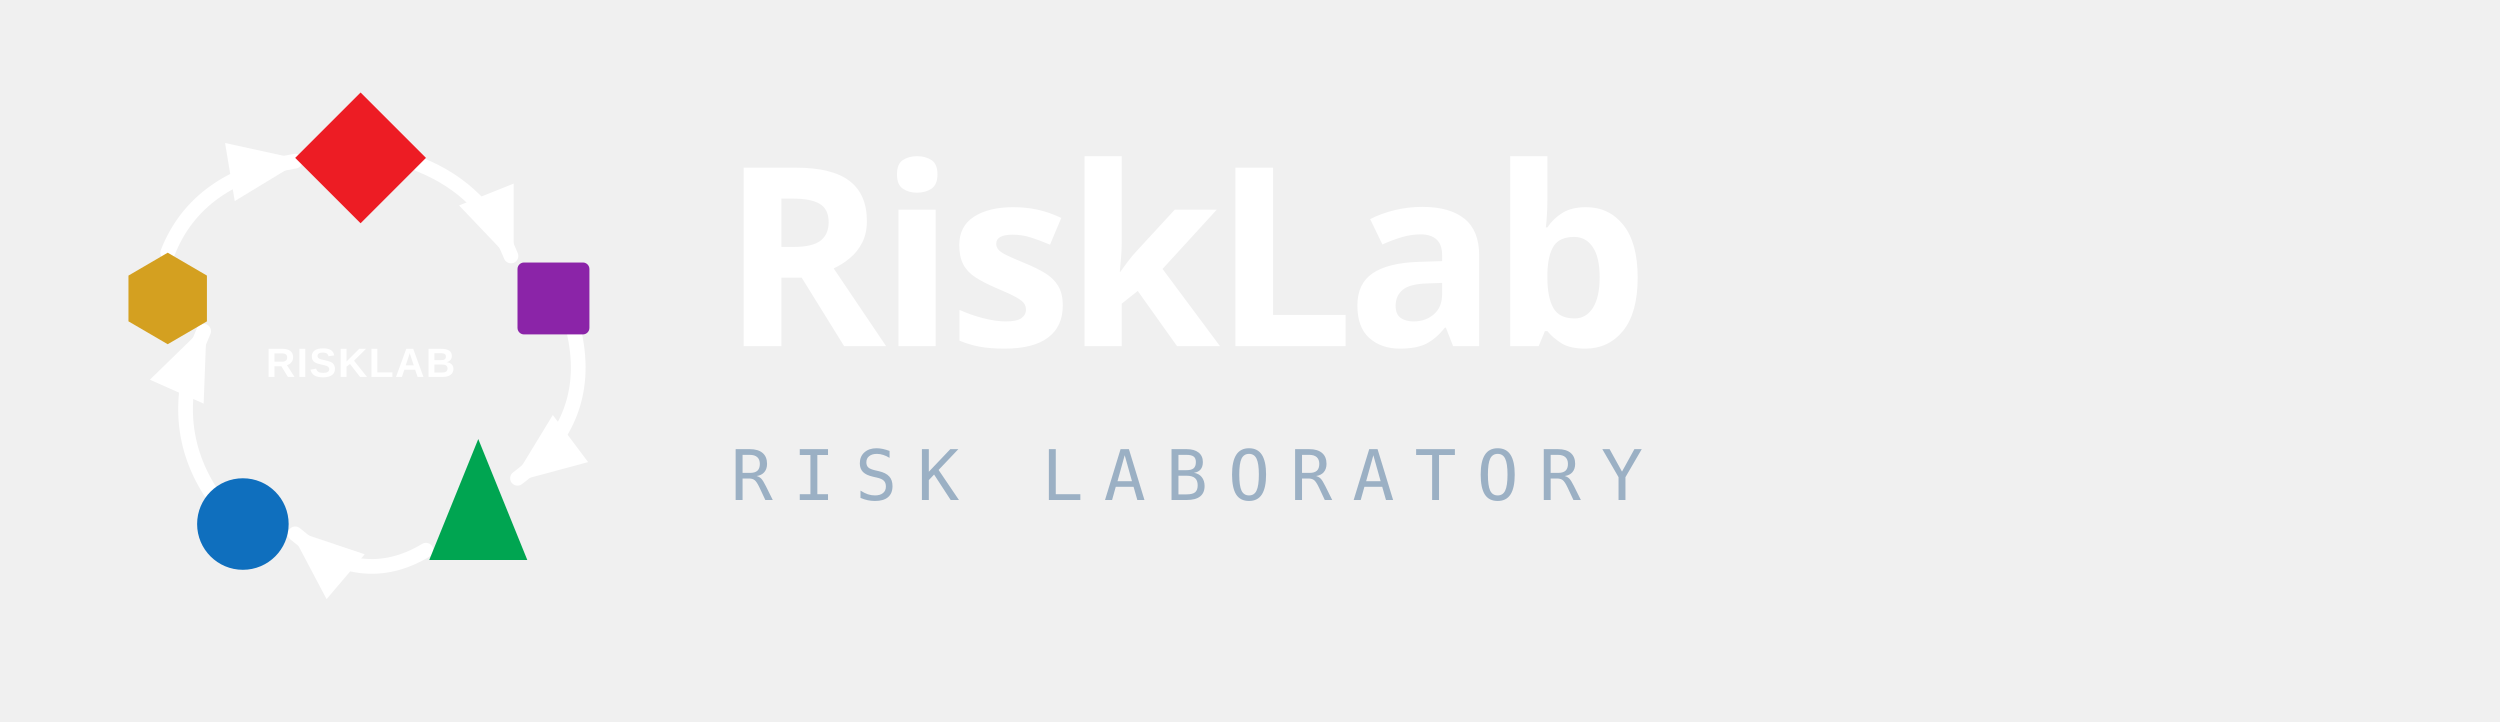
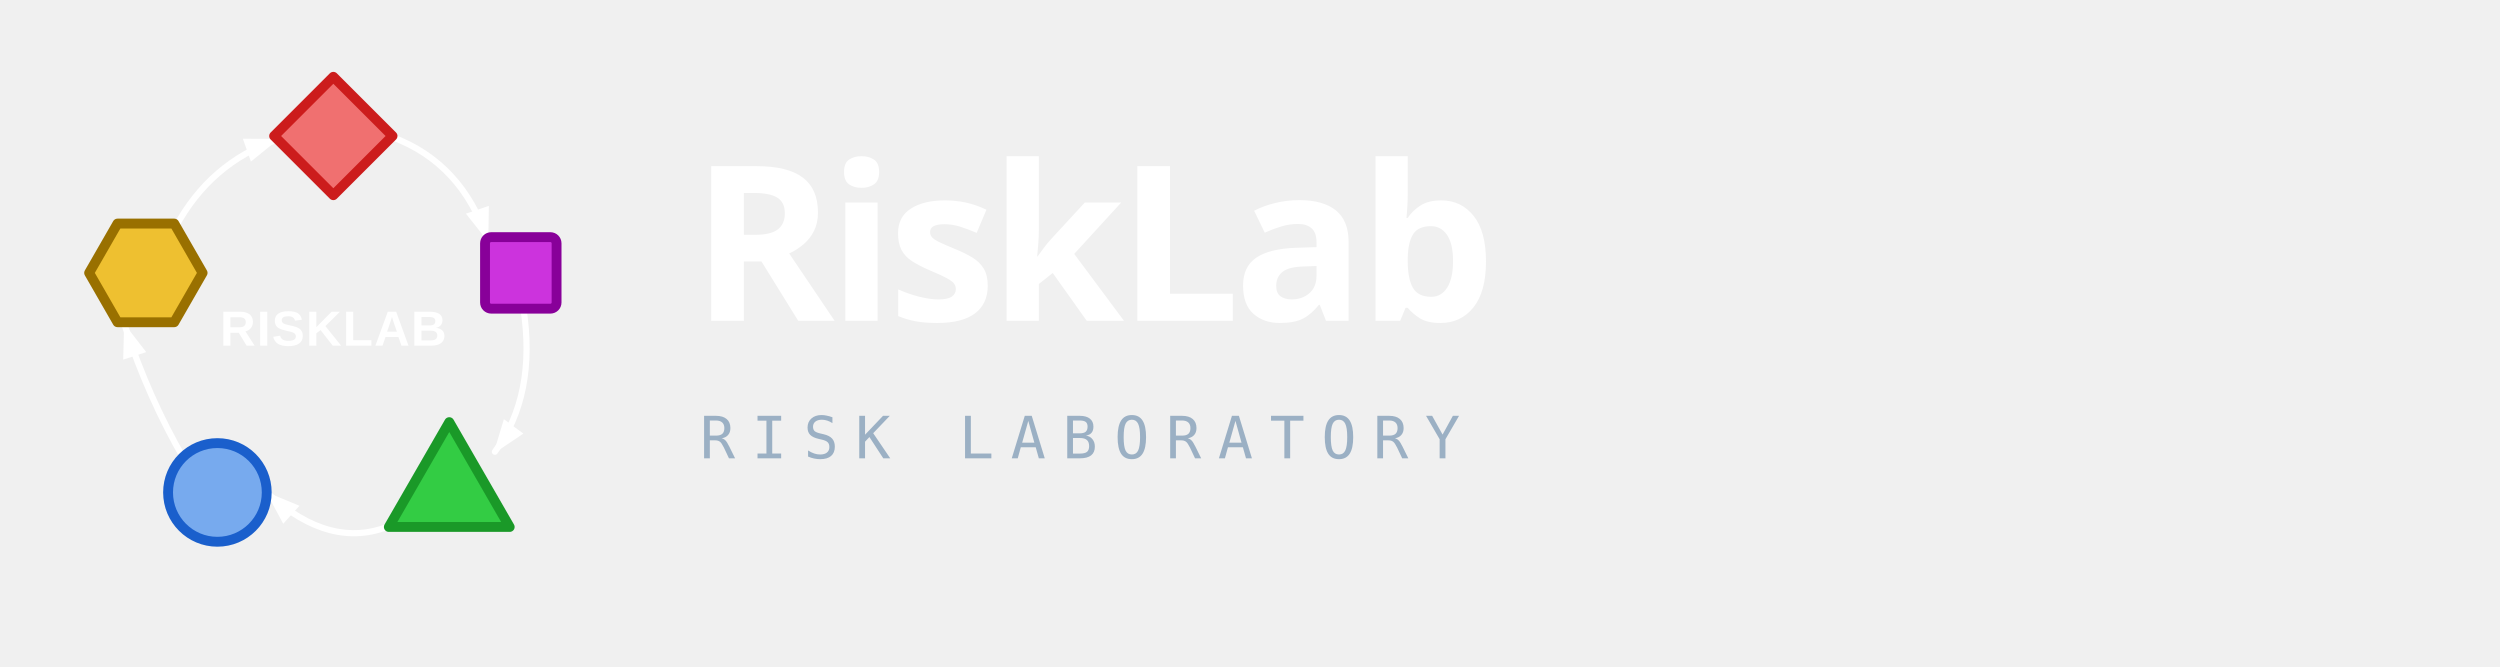
- <svg xmlns="http://www.w3.org/2000/svg" viewBox="0 0 520 150" role="img" aria-label="RiskLab — Risk Laboratory">
+ <svg xmlns="http://www.w3.org/2000/svg" viewBox="0 0 600 160" role="img" aria-label="RiskLab">
  <defs>
-     <marker id="rli-arr" viewBox="0 0 10 8" refX="9" refY="4" markerWidth="5" markerHeight="5" orient="auto">
-       <polygon points="0,0 10,4 0,8" fill="#ffffff" />
+     <marker id="rli-a" viewBox="0 0 14 10" refX="13" refY="5" markerWidth="5.5" markerHeight="5.5" orient="auto">
+       <polygon points="0,0 14,5 0,10" fill="#fff" />
    </marker>
  </defs>
-   <g transform="translate(7,7) scale(0.68)">
-     <path d="M 118 40 Q 138 48 146 68" stroke="#ffffff" stroke-width="4.5" fill="none" stroke-linecap="round" marker-end="url(#rli-arr)" />
-     <path d="M 165 90 Q 172 118 148 136" stroke="#ffffff" stroke-width="4.5" fill="none" stroke-linecap="round" marker-end="url(#rli-arr)" />
-     <path d="M 120 158 Q 100 170 80 153" stroke="#ffffff" stroke-width="4.5" fill="none" stroke-linecap="round" marker-end="url(#rli-arr)" />
-     <path d="M 54 140 Q 40 118 52 91" stroke="#ffffff" stroke-width="4.5" fill="none" stroke-linecap="round" marker-end="url(#rli-arr)" />
-     <path d="M 41 67 Q 50 44 80 39" stroke="#ffffff" stroke-width="4.5" fill="none" stroke-linecap="round" marker-end="url(#rli-arr)" />
-     <polygon points="100,18 120,38 100,58 80,38" fill="#ED1C24" />
-     <rect x="148" y="70" width="22" height="22" rx="2" fill="#8B24A8" />
-     <polygon points="136,124 121,161 151,161" fill="#00A551" />
-     <circle cx="64" cy="150" r="14" fill="#0F6FBE" />
-     <polygon points="41,67 53,74 53,88 41,95 29,88 29,74" fill="#D4A020" />
-     <text x="100" y="105" font-family="'Arial Black','Helvetica Neue',Arial,sans-serif" font-weight="900" font-size="12.5" text-anchor="middle" fill="#ffffff" letter-spacing="0.4">RISKLAB</text>
+   <g transform="translate(6,6) scale(0.296)">
+     <path d="M 122,164 Q 150,112 204,93" stroke="#fff" stroke-width="5" fill="none" stroke-linecap="round" marker-end="url(#rli-a)" />
+     <path d="M 298,91 Q 354,112 375,174" stroke="#fff" stroke-width="5" fill="none" stroke-linecap="round" marker-end="url(#rli-a)" />
+     <path d="M 404,229 Q 415,300 381,346" stroke="#fff" stroke-width="5" fill="none" stroke-linecap="round" marker-end="url(#rli-a)" />
+     <path d="M 296,406 Q 248,426 197,380" stroke="#fff" stroke-width="5" fill="none" stroke-linecap="round" marker-end="url(#rli-a)" />
+     <path d="M 129,352 Q 100,302 81,244" stroke="#fff" stroke-width="5" fill="none" stroke-linecap="round" marker-end="url(#rli-a)" />
+     <polygon points="250,42 298,90 250,138 202,90" fill="#F07070" stroke="#CC1C1C" stroke-width="8" stroke-linejoin="round" />
+     <rect x="373" y="172" width="58" height="58" rx="5" fill="#CC33DD" stroke="#880099" stroke-width="8" />
+     <polygon points="344,322 295,407 393,407" fill="#33CC44" stroke="#1A9928" stroke-width="8" stroke-linejoin="round" />
+     <circle cx="156" cy="379" r="40" fill="#77AAEE" stroke="#1A5FCC" stroke-width="8" />
+     <polygon points="144,201 121,161 75,161 52,201 75,241 121,241" fill="#EEC030" stroke="#997000" stroke-width="8" stroke-linejoin="round" />
+     <text x="250" y="260" font-family="'Arial Black','Helvetica Neue',Arial,sans-serif" font-weight="900" font-size="40" text-anchor="middle" fill="#ffffff" letter-spacing="1">RISKLAB</text>
  </g>
-   <text x="150" y="72" font-family="'IBM Plex Sans',Verdana,sans-serif" font-weight="700" font-size="52" letter-spacing="-1.5" fill="#ffffff">RiskLab</text>
-   <text x="152" y="104" font-family="'IBM Plex Mono',monospace" font-weight="500" font-size="14.5" letter-spacing="4.2" fill="#9BB0C4">RISK  LABORATORY</text>
+   <text x="166" y="77" font-family="'IBM Plex Sans',Verdana,sans-serif" font-weight="700" font-size="52" letter-spacing="-1.5" fill="#ffffff">RiskLab</text>
+   <text x="168" y="110" font-family="'IBM Plex Mono',monospace" font-weight="500" font-size="14" letter-spacing="4" fill="#9BB0C4">RISK  LABORATORY</text>
</svg>
